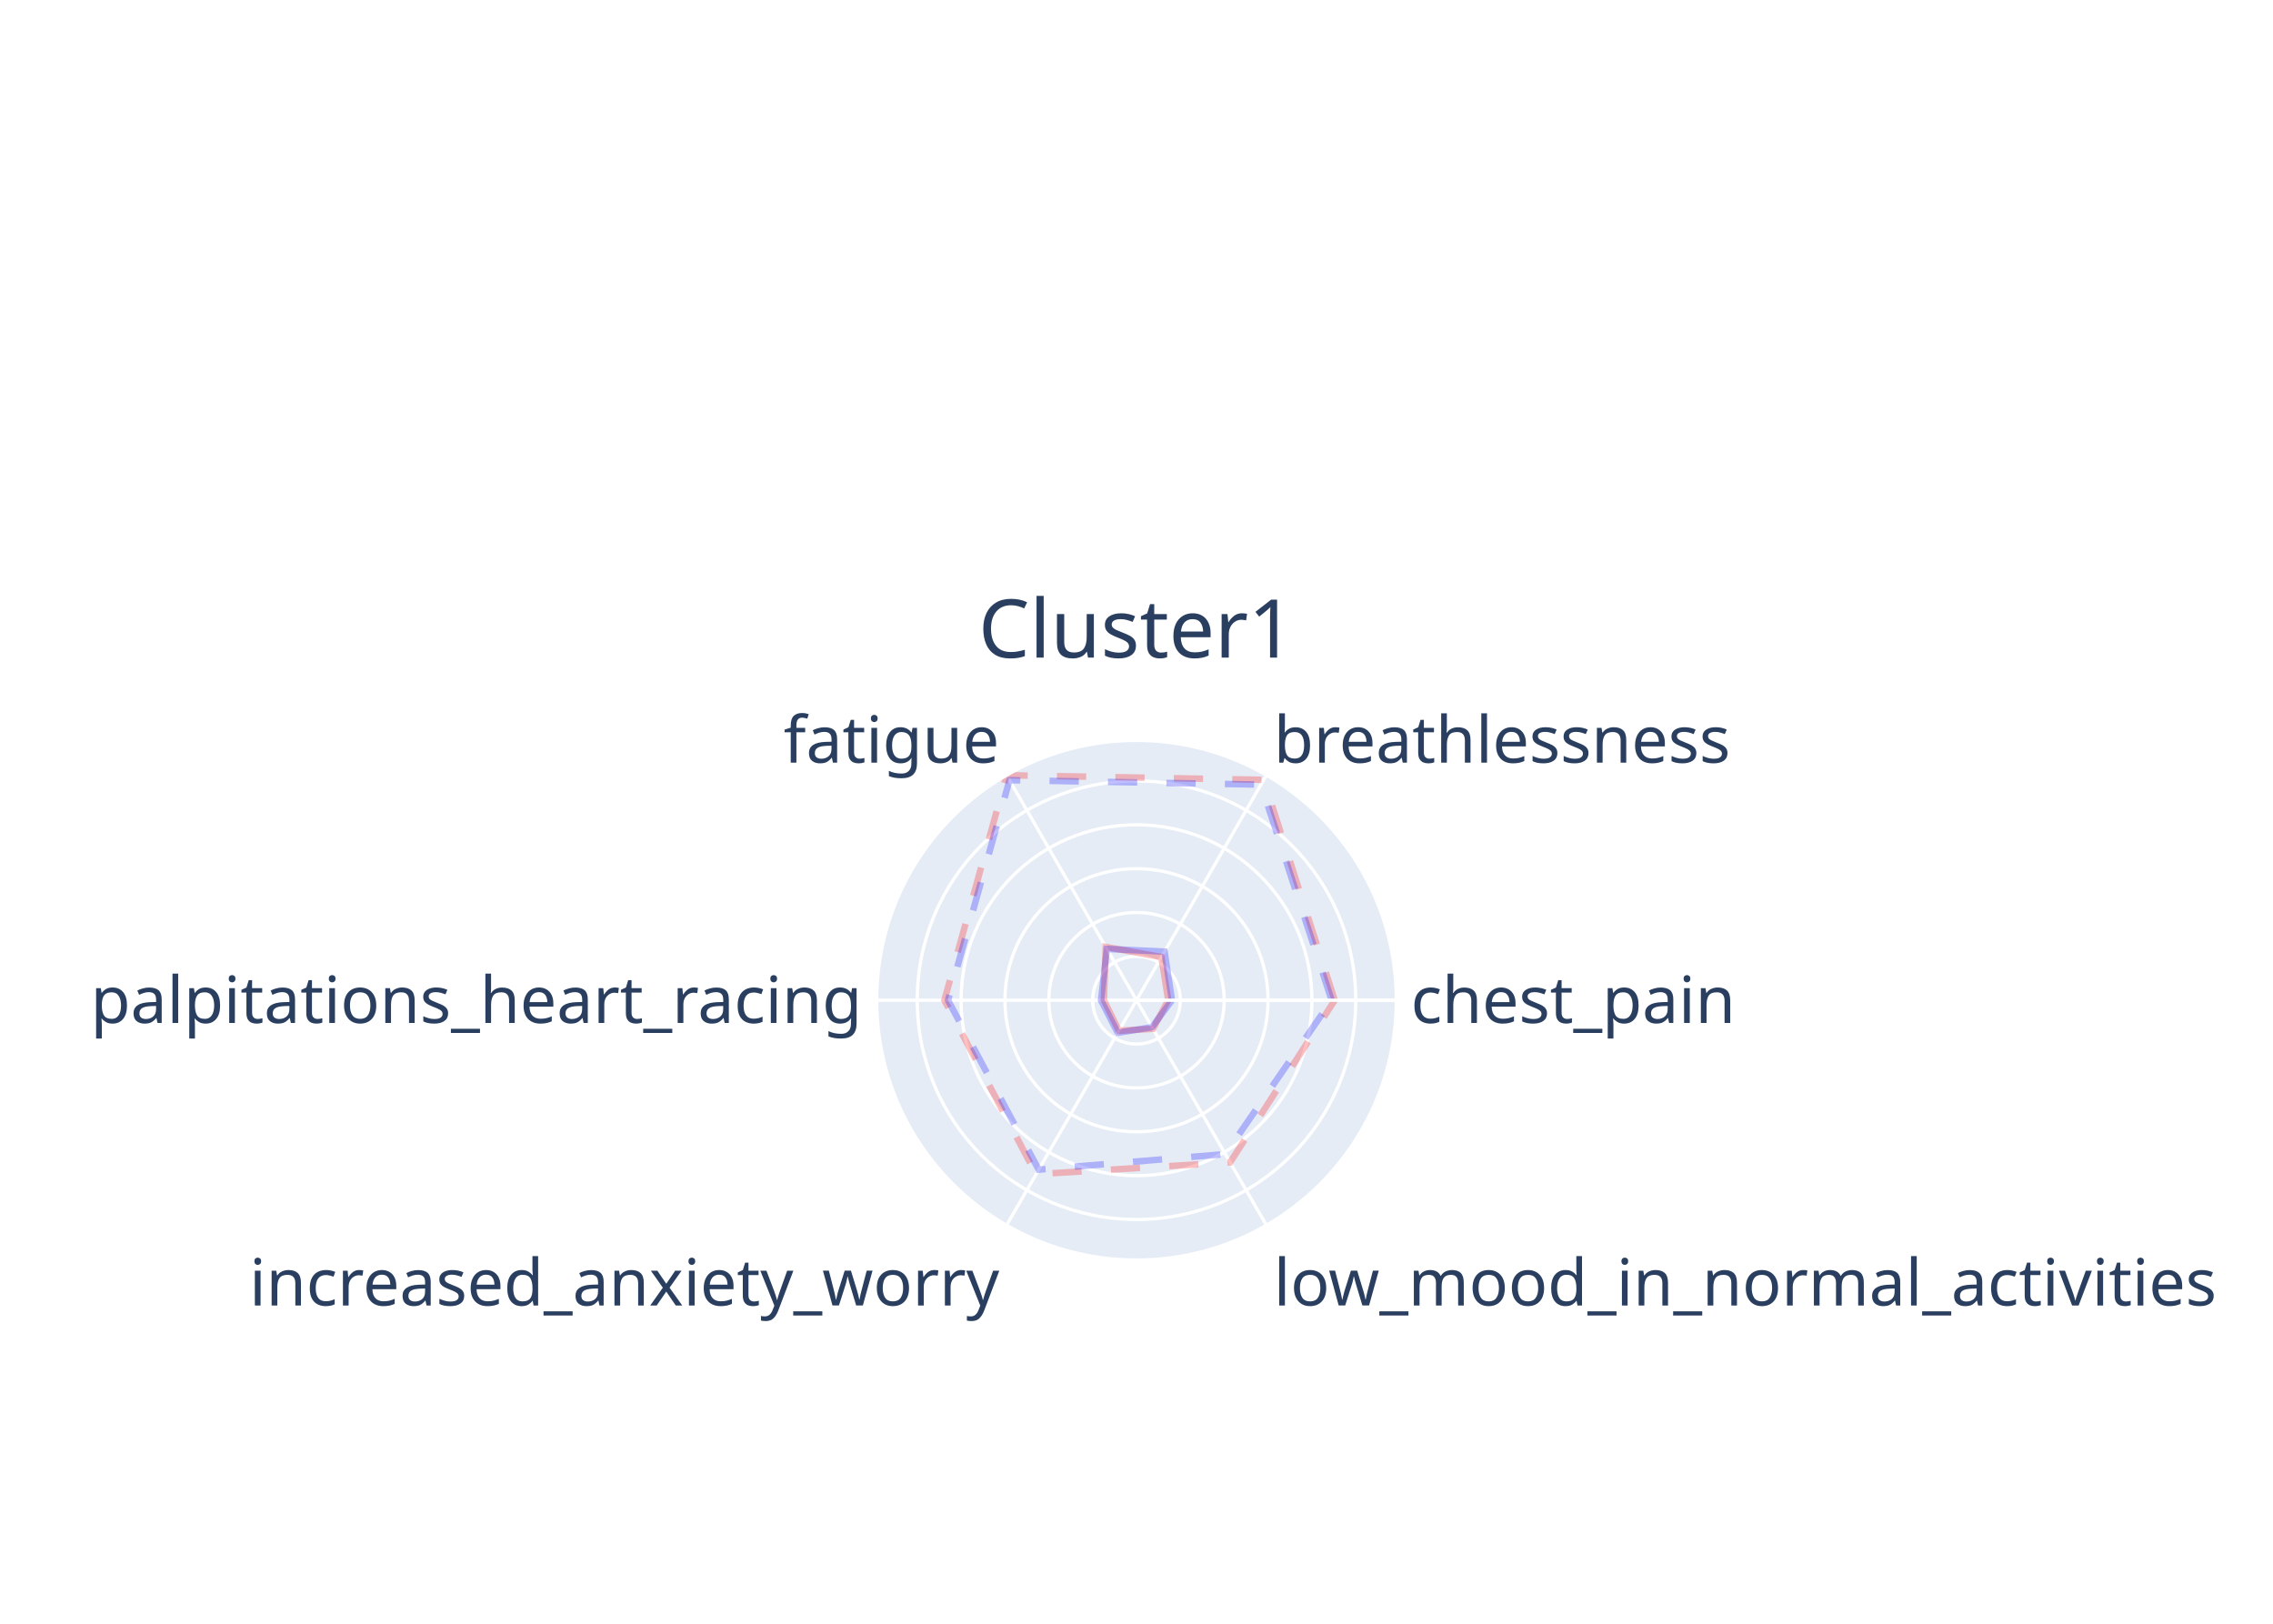
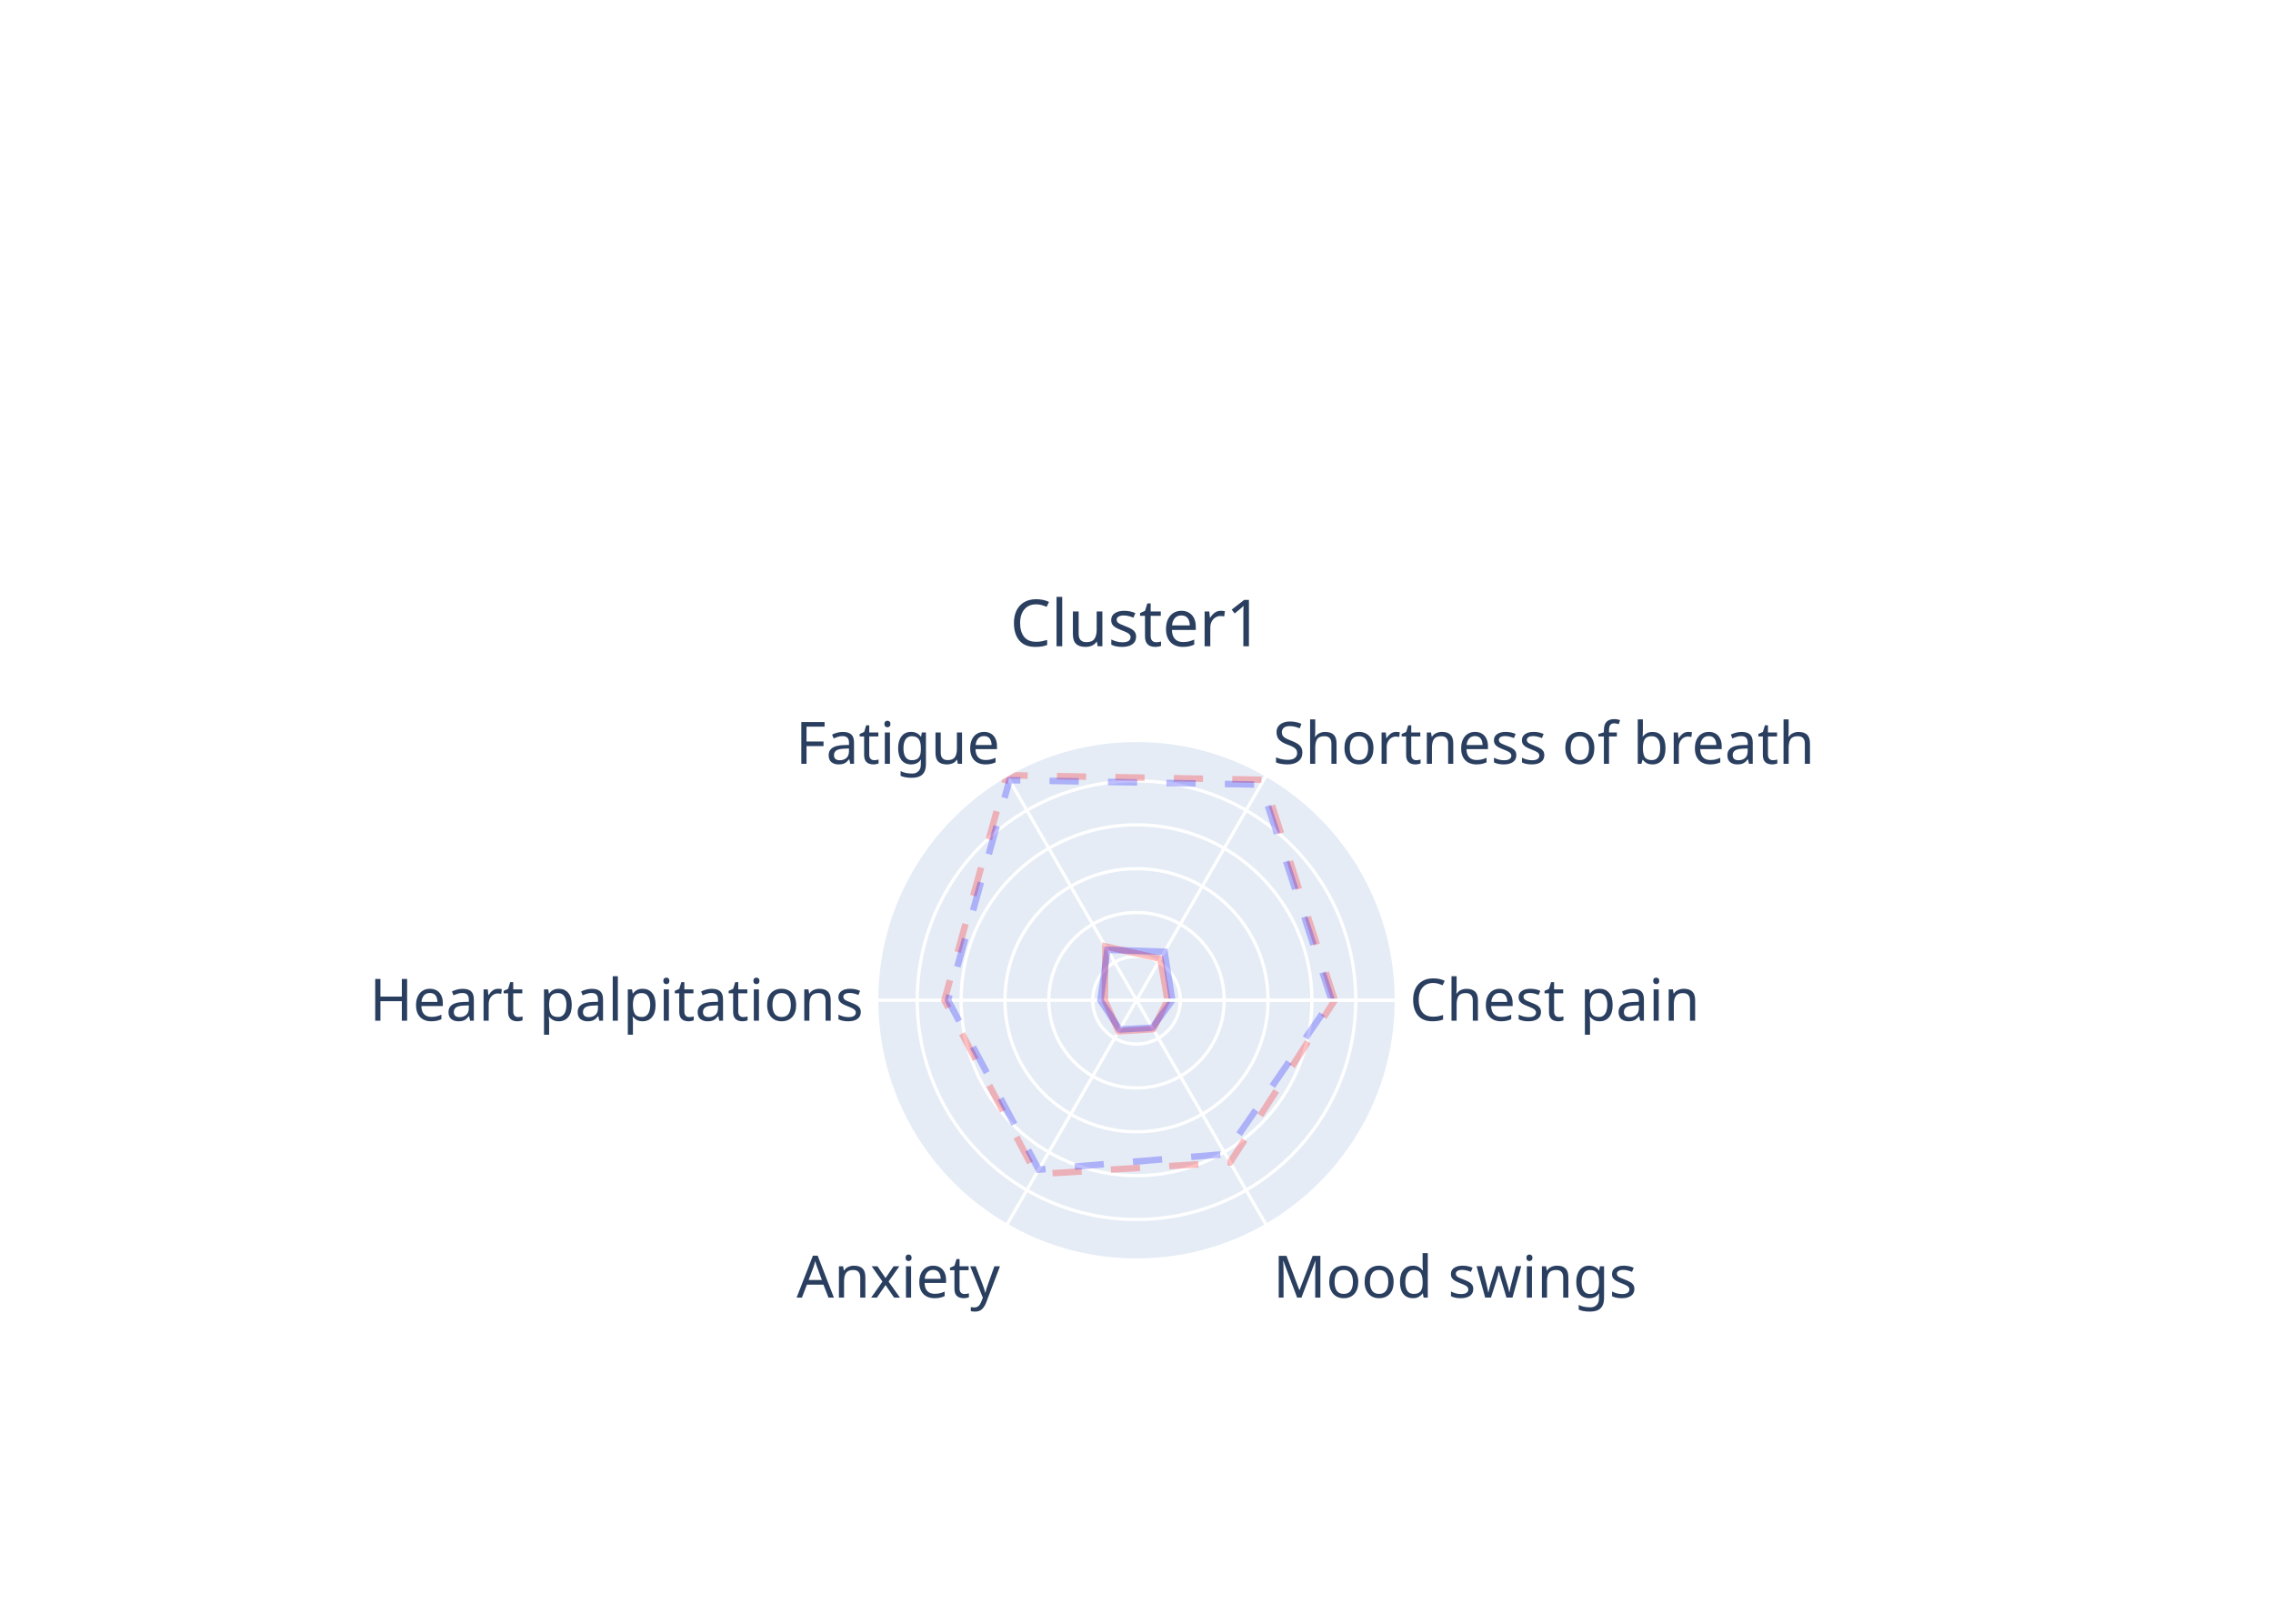
<svg xmlns="http://www.w3.org/2000/svg" class="main-svg" width="700" height="500" style="" viewBox="0 0 700 500">
  <rect x="0" y="0" width="700" height="500" style="fill: rgb(255, 255, 255); fill-opacity: 1;" />
-   <defs id="defs-c71b1a">
+   <defs id="defs-9433d2">
    <g class="clips">
-       <clipPath id="clipc71b1apolar-for-traces">
+       <clipPath id="clip9433d2polar-for-traces">
        <path d="M80,0A80,80 0,1,0 -80,-9.797174393178826e-15A80,80 0,1,0 80,1.9594348786357652e-14Z" transform="translate(80,80)" />
      </clipPath>
    </g>
    <g class="gradients" />
    <g class="patterns" />
  </defs>
  <g class="bglayer" />
  <g class="layer-below">
    <g class="imagelayer" />
    <g class="shapelayer" />
  </g>
  <g class="cartesianlayer" />
  <g class="polarlayer">
    <g class="polar">
      <g class="polarsublayer draglayer" />
      <g class="polarsublayer plotbg">
        <path d="M80,0A80,80 0,1,0 -80,-9.797174393178826e-15A80,80 0,1,0 80,1.9594348786357652e-14Z" transform="translate(350,308)" style="fill: rgb(229, 236, 246); fill-opacity: 1;" />
      </g>
      <g class="polarsublayer backplot">
        <g class="maplayer" />
      </g>
      <g class="polarsublayer angular-grid" style="fill: none;">
        <path class="angularaxisgrid" d="M350,308L430,308" style="stroke: rgb(255, 255, 255); stroke-opacity: 1; stroke-width: 1px;" />
        <path class="angularaxisgrid" d="M350,308L390,238.718" style="stroke: rgb(255, 255, 255); stroke-opacity: 1; stroke-width: 1px;" />
        <path class="angularaxisgrid" d="M350,308L310,238.718" style="stroke: rgb(255, 255, 255); stroke-opacity: 1; stroke-width: 1px;" />
        <path class="angularaxisgrid" d="M350,308L270,308" style="stroke: rgb(255, 255, 255); stroke-opacity: 1; stroke-width: 1px;" />
        <path class="angularaxisgrid" d="M350,308L310,377.282" style="stroke: rgb(255, 255, 255); stroke-opacity: 1; stroke-width: 1px;" />
        <path class="angularaxisgrid" d="M350,308L390,377.282" style="stroke: rgb(255, 255, 255); stroke-opacity: 1; stroke-width: 1px;" />
      </g>
      <g class="polarsublayer radial-grid" transform="translate(350,308)" style="fill: none;">
        <path class="xgrid" d="M13.5,0A13.5,13.5 0,1,0 -13.5,-1.6532731788489269e-15A13.5,13.5 0,1,0 13.5,3.3065463576978537e-15Z" style="stroke: rgb(255, 255, 255); stroke-opacity: 1; stroke-width: 1px;" />
        <path class="xgrid" d="M27.01,0A27.01,27.01 0,1,0 -27.01,-3.3077710044970013e-15A27.01,27.01 0,1,0 27.01,6.615542008994003e-15Z" style="stroke: rgb(255, 255, 255); stroke-opacity: 1; stroke-width: 1px;" />
        <path class="xgrid" d="M40.51,0A40.51,40.51 0,1,0 -40.51,-4.961044183345927e-15A40.51,40.51 0,1,0 40.51,9.922088366691855e-15Z" style="stroke: rgb(255, 255, 255); stroke-opacity: 1; stroke-width: 1px;" />
        <path class="xgrid" d="M54.02,0A54.02,54.02 0,1,0 -54.02,-6.615542008994003e-15A54.02,54.02 0,1,0 54.02,1.3231084017988005e-14Z" style="stroke: rgb(255, 255, 255); stroke-opacity: 1; stroke-width: 1px;" />
        <path class="xgrid" d="M67.52,0A67.52,67.52 0,1,0 -67.52,-8.268815187842929e-15A67.52,67.52 0,1,0 67.52,1.6537630375685857e-14Z" style="stroke: rgb(255, 255, 255); stroke-opacity: 1; stroke-width: 1px;" />
      </g>
-       <g class="polarsublayer frontplot" transform="translate(270,228)" clip-path="url(#clipc71b1apolar-for-traces)">
+       <g class="polarsublayer frontplot" transform="translate(270,228)" clip-path="url(#clip9433d2polar-for-traces)">
        <g class="barlayer" />
        <g class="scatterlayer">
-           <g class="trace scatter trace0c3bb7" style="stroke-miterlimit: 2; opacity: 1;">
+           <g class="trace scatter trace54d405" style="stroke-miterlimit: 2; opacity: 1;">
            <g class="fills" />
            <g class="errorbars" />
            <g class="lines">
-               <path class="js-line" d="M89.77,80L87.67,66.71L70.53,63.59L69.96,80L74.57,89.4L85.08,88.8L89.77,80" style="vector-effect: none; fill: none; stroke: rgb(255, 0, 0); stroke-opacity: 0.25; stroke-width: 2px; opacity: 1;" />
+               <path class="js-line" d="M89.54,80L87.36,67.26L70.44,63.43L70.24,80L74.48,89.56L85.14,88.91L89.54,80" style="vector-effect: none; fill: none; stroke: rgb(255, 0, 0); stroke-opacity: 0.25; stroke-width: 2px; opacity: 1;" />
            </g>
            <g class="points" />
            <g class="text" />
          </g>
-           <g class="trace scatter trace0db0bf" style="stroke-miterlimit: 2; opacity: 1;">
+           <g class="trace scatter trace66b120" style="stroke-miterlimit: 2; opacity: 1;">
            <g class="fills" />
            <g class="errorbars" />
            <g class="lines">
-               <path class="js-line" d="M90.92,80L88.64,65.04L70.88,64.2L69.08,80L74.22,90.02L84.79,88.29L90.92,80" style="vector-effect: none; fill: none; stroke: rgb(0, 0, 255); stroke-opacity: 0.25; stroke-width: 2px; opacity: 1;" />
+               <path class="js-line" d="M91.01,80L88.62,65.07L71.04,64.49L68.9,80L74.8,89.01L84.88,88.46L91.01,80" style="vector-effect: none; fill: none; stroke: rgb(0, 0, 255); stroke-opacity: 0.25; stroke-width: 2px; opacity: 1;" />
            </g>
            <g class="points" />
            <g class="text" />
          </g>
-           <g class="trace scatter tracef90edc" style="stroke-miterlimit: 2; opacity: 1;">
+           <g class="trace scatter tracea84ad8" style="stroke-miterlimit: 2; opacity: 1;">
            <g class="fills" />
            <g class="errorbars" />
            <g class="lines">
              <path class="js-line" d="M141.05,80L119.18,12.13L40,10.72L20.85,80L49.07,133.57L108.83,129.93L141.05,80" style="vector-effect: none; fill: none; stroke: rgb(255, 0, 0); stroke-opacity: 0.25; stroke-dasharray: 9px, 9px; stroke-width: 2px; opacity: 1;" />
            </g>
            <g class="points" />
            <g class="text" />
          </g>
-           <g class="trace scatter trace9572b5" style="stroke-miterlimit: 2; opacity: 1;">
+           <g class="trace scatter tracec0c5ad" style="stroke-miterlimit: 2; opacity: 1;">
            <g class="fills" />
            <g class="errorbars" />
            <g class="lines">
              <path class="js-line" d="M140.1,80L118.33,13.6L40.88,12.24L21.95,80L49.88,132.17L107.35,127.38L140.1,80" style="vector-effect: none; fill: none; stroke: rgb(0, 0, 255); stroke-opacity: 0.25; stroke-dasharray: 9px, 9px; stroke-width: 2px; opacity: 1;" />
            </g>
            <g class="points" />
            <g class="text" />
          </g>
        </g>
      </g>
      <g class="polarsublayer angular-line">
        <path d="M80,0A80,80 0,1,0 -80,-9.797174393178826e-15A80,80 0,1,0 80,1.9594348786357652e-14Z" transform="translate(350,308)" stroke-width="1" style="fill: none; stroke: rgb(255, 255, 255); stroke-opacity: 1;" />
      </g>
      <g class="polarsublayer radial-line">
        <line x1="0" y1="0" x2="80" y2="0" transform="translate(350,308)" stroke-width="1" style="fill: none; stroke: rgb(255, 255, 255); stroke-opacity: 1;" />
      </g>
      <g class="polarsublayer angular-axis">
        <g class="angularaxistick">
-           <text text-anchor="start" x="4.5" y="7" transform="translate(430,308)" style="font-family: sans-serif; font-size: 20px; fill: rgb(42, 63, 95); fill-opacity: 1; white-space: pre; opacity: 1;">chest_pain</text>
+           <text text-anchor="start" x="4.1" y="6.3" transform="translate(430,308)" style="font-family: sans-serif; font-size: 18px; fill: rgb(42, 63, 95); fill-opacity: 1; white-space: pre; opacity: 1;">Chest pain</text>
        </g>
        <g class="angularaxistick">
-           <text text-anchor="start" x="2.25" y="-3.861" transform="translate(390,238.718)" style="font-family: sans-serif; font-size: 20px; fill: rgb(42, 63, 95); fill-opacity: 1; white-space: pre; opacity: 1;">breathlessness</text>
+           <text text-anchor="start" x="2.05" y="-3.518" transform="translate(390,238.718)" style="font-family: sans-serif; font-size: 18px; fill: rgb(42, 63, 95); fill-opacity: 1; white-space: pre; opacity: 1;">Shortness of breath</text>
        </g>
        <g class="angularaxistick">
-           <text text-anchor="end" x="-2.25" y="-3.861" transform="translate(310,238.718)" style="font-family: sans-serif; font-size: 20px; fill: rgb(42, 63, 95); fill-opacity: 1; white-space: pre; opacity: 1;">fatigue</text>
+           <text text-anchor="end" x="-2.05" y="-3.518" transform="translate(310,238.718)" style="font-family: sans-serif; font-size: 18px; fill: rgb(42, 63, 95); fill-opacity: 1; white-space: pre; opacity: 1;">Fatigue</text>
        </g>
        <g class="angularaxistick">
-           <text text-anchor="end" x="-4.5" y="7" transform="translate(270,308)" style="font-family: sans-serif; font-size: 20px; fill: rgb(42, 63, 95); fill-opacity: 1; white-space: pre; opacity: 1;">palpitations_heart_racing</text>
+           <text text-anchor="end" x="-4.1" y="6.3" transform="translate(270,308)" style="font-family: sans-serif; font-size: 18px; fill: rgb(42, 63, 95); fill-opacity: 1; white-space: pre; opacity: 1;">Heart palpitations</text>
        </g>
        <g class="angularaxistick">
-           <text text-anchor="end" x="-2.25" y="24.718" transform="translate(310,377.282)" style="font-family: sans-serif; font-size: 20px; fill: rgb(42, 63, 95); fill-opacity: 1; white-space: pre; opacity: 1;">increased_anxiety_worry</text>
+           <text text-anchor="end" x="-2.05" y="22.289" transform="translate(310,377.282)" style="font-family: sans-serif; font-size: 18px; fill: rgb(42, 63, 95); fill-opacity: 1; white-space: pre; opacity: 1;">Anxiety</text>
        </g>
        <g class="angularaxistick">
-           <text text-anchor="start" x="2.25" y="24.718" transform="translate(390,377.282)" style="font-family: sans-serif; font-size: 20px; fill: rgb(42, 63, 95); fill-opacity: 1; white-space: pre; opacity: 1;">low_mood_in_normal_activities</text>
+           <text text-anchor="start" x="2.05" y="22.289" transform="translate(390,377.282)" style="font-family: sans-serif; font-size: 18px; fill: rgb(42, 63, 95); fill-opacity: 1; white-space: pre; opacity: 1;">Mood swings</text>
        </g>
      </g>
      <g class="polarsublayer radial-axis" display="none" />
    </g>
  </g>
  <g class="smithlayer" />
  <g class="ternarylayer" />
  <g class="geolayer" />
  <g class="funnelarealayer" />
  <g class="pielayer" />
  <g class="iciclelayer" />
  <g class="treemaplayer" />
  <g class="sunburstlayer" />
  <g class="glimages" />
-   <defs id="topdefs-c71b1a">
+   <defs id="topdefs-9433d2">
    <g class="clips" />
  </defs>
  <g class="layer-above">
    <g class="imagelayer" />
    <g class="shapelayer" />
  </g>
  <g class="infolayer">
    <g class="g-gtitle">
-       <text class="gtitle" x="350" y="185" text-anchor="middle" dy="0.7em" style="opacity: 1; font-family: sans-serif; font-size: 25px; fill: rgb(42, 63, 95); fill-opacity: 1; white-space: pre;">Cluster1</text>
+       <text class="gtitle" x="350" y="185" text-anchor="middle" dy="0.7em" style="opacity: 1; font-family: sans-serif; font-size: 20px; fill: rgb(42, 63, 95); fill-opacity: 1; white-space: pre;">Cluster1</text>
    </g>
    <g class="g-polartitle" />
  </g>
</svg>
